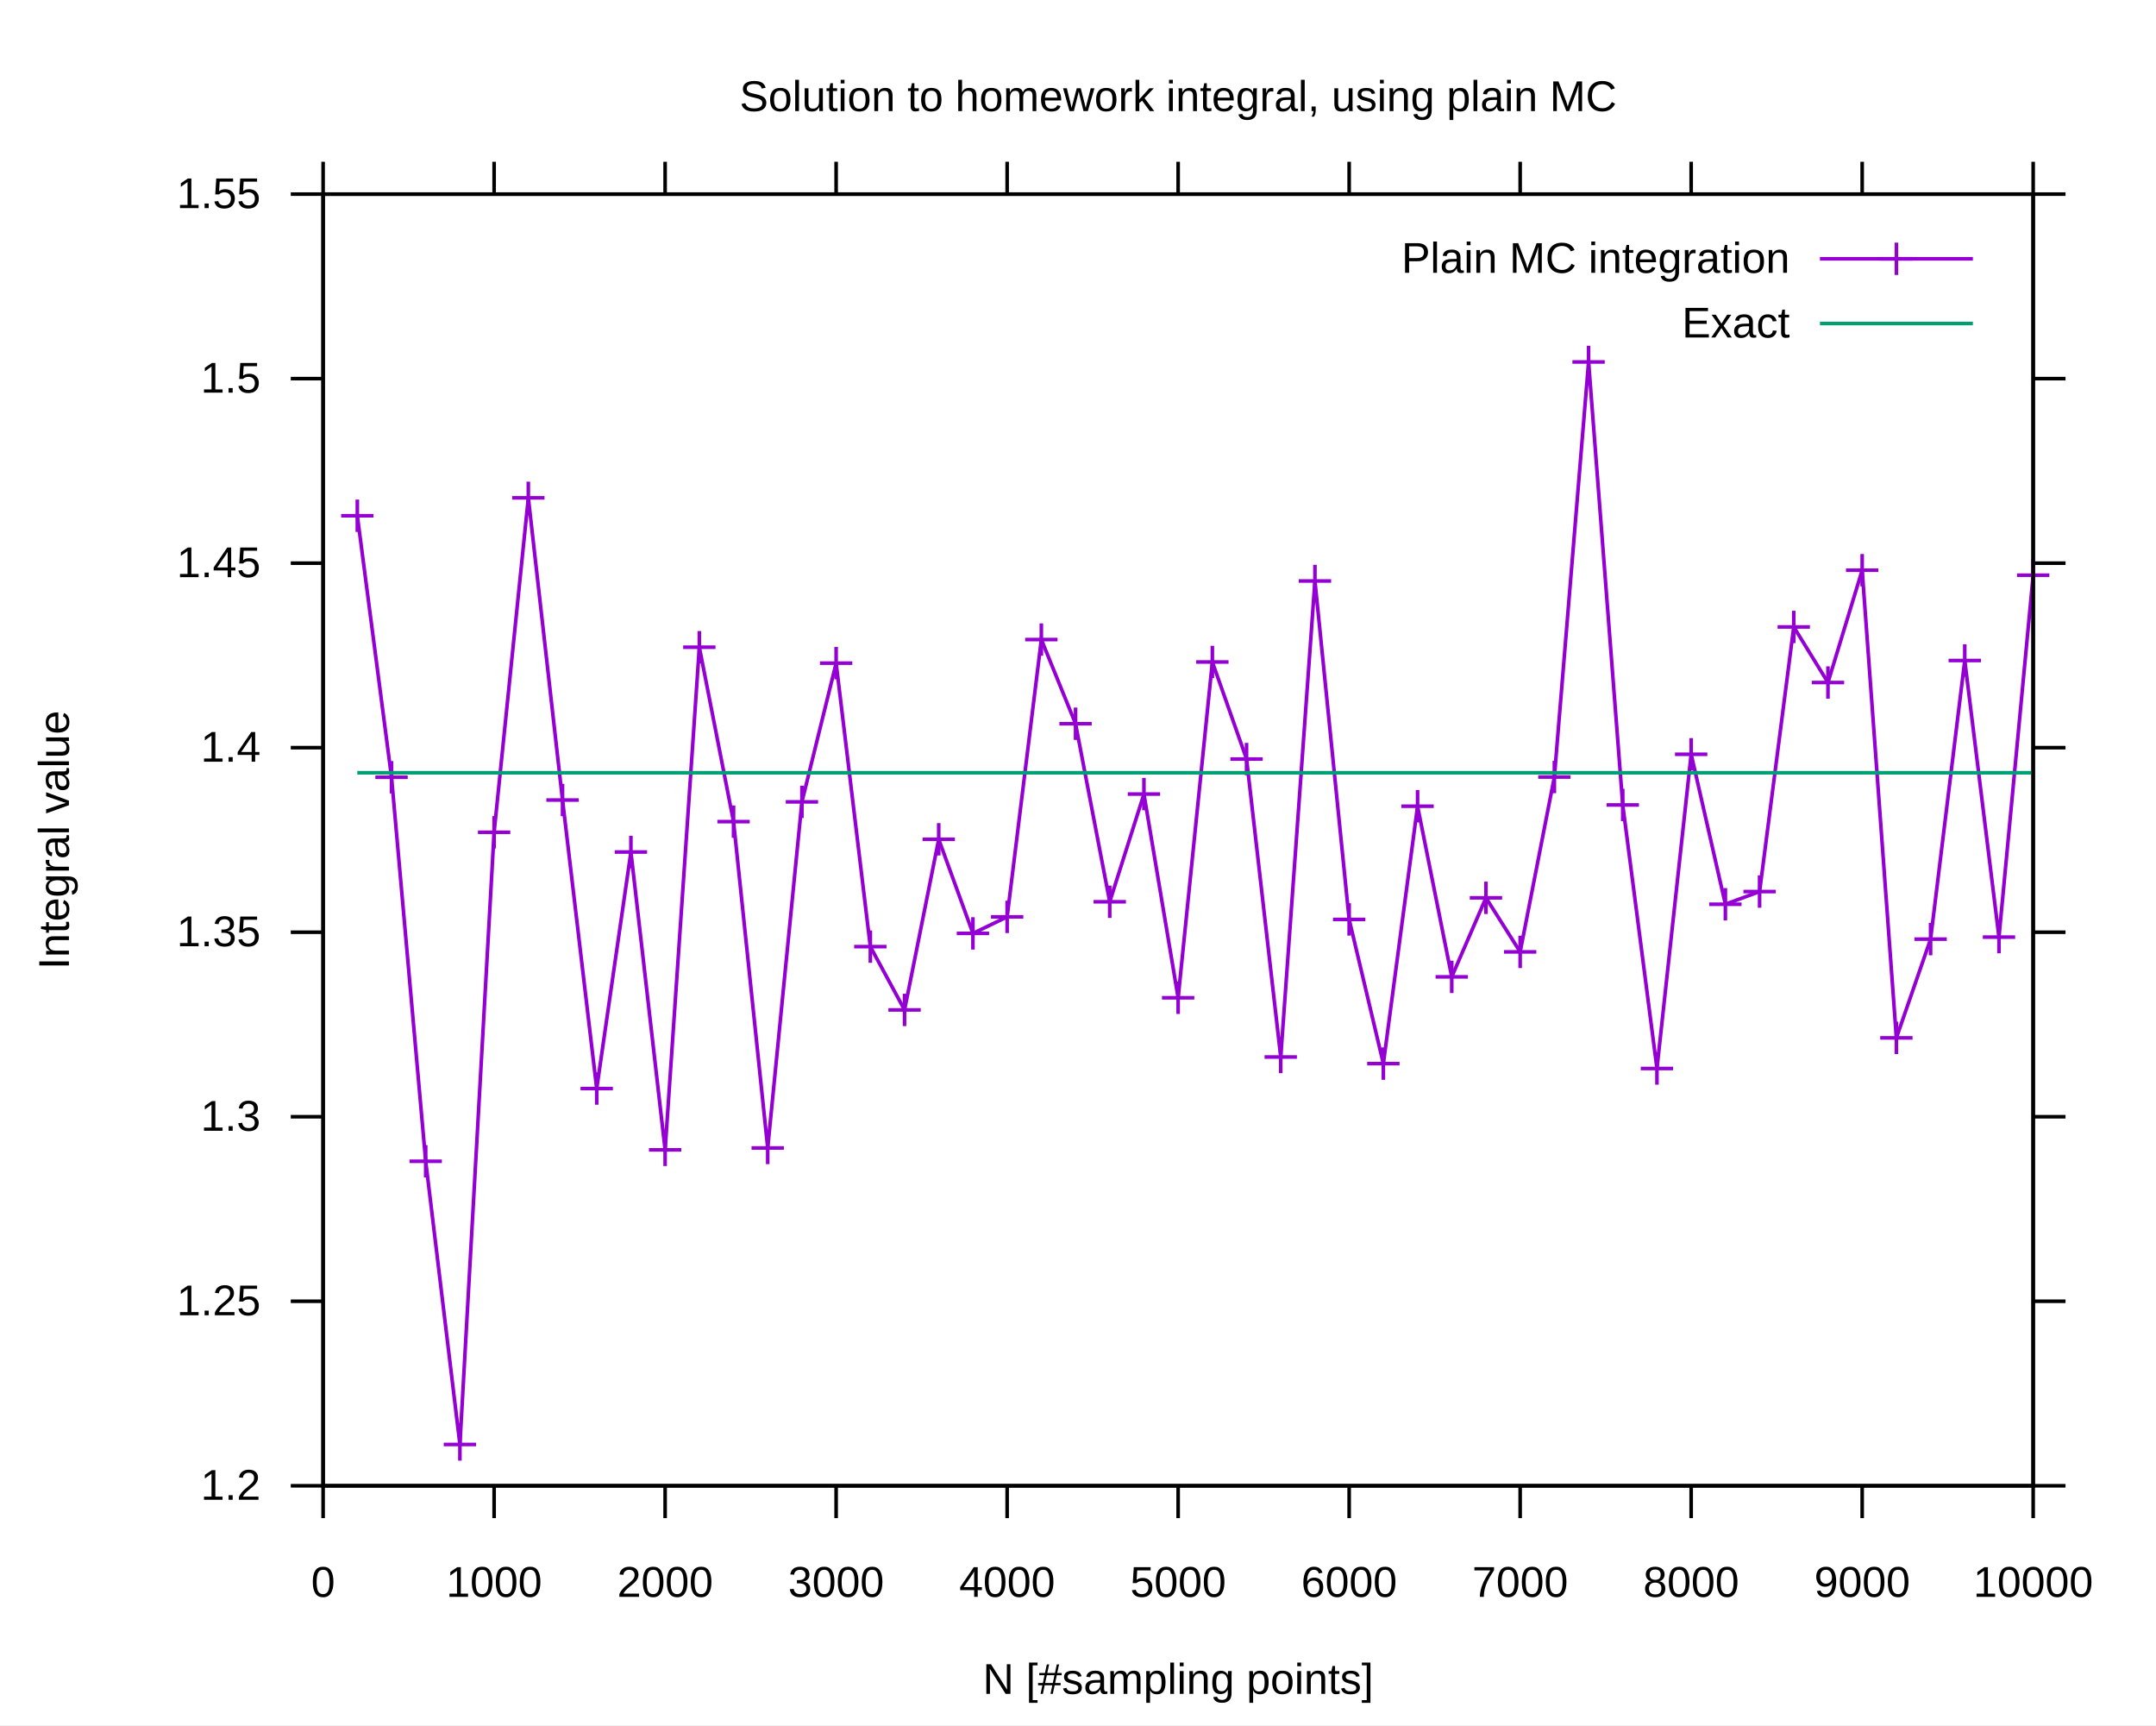
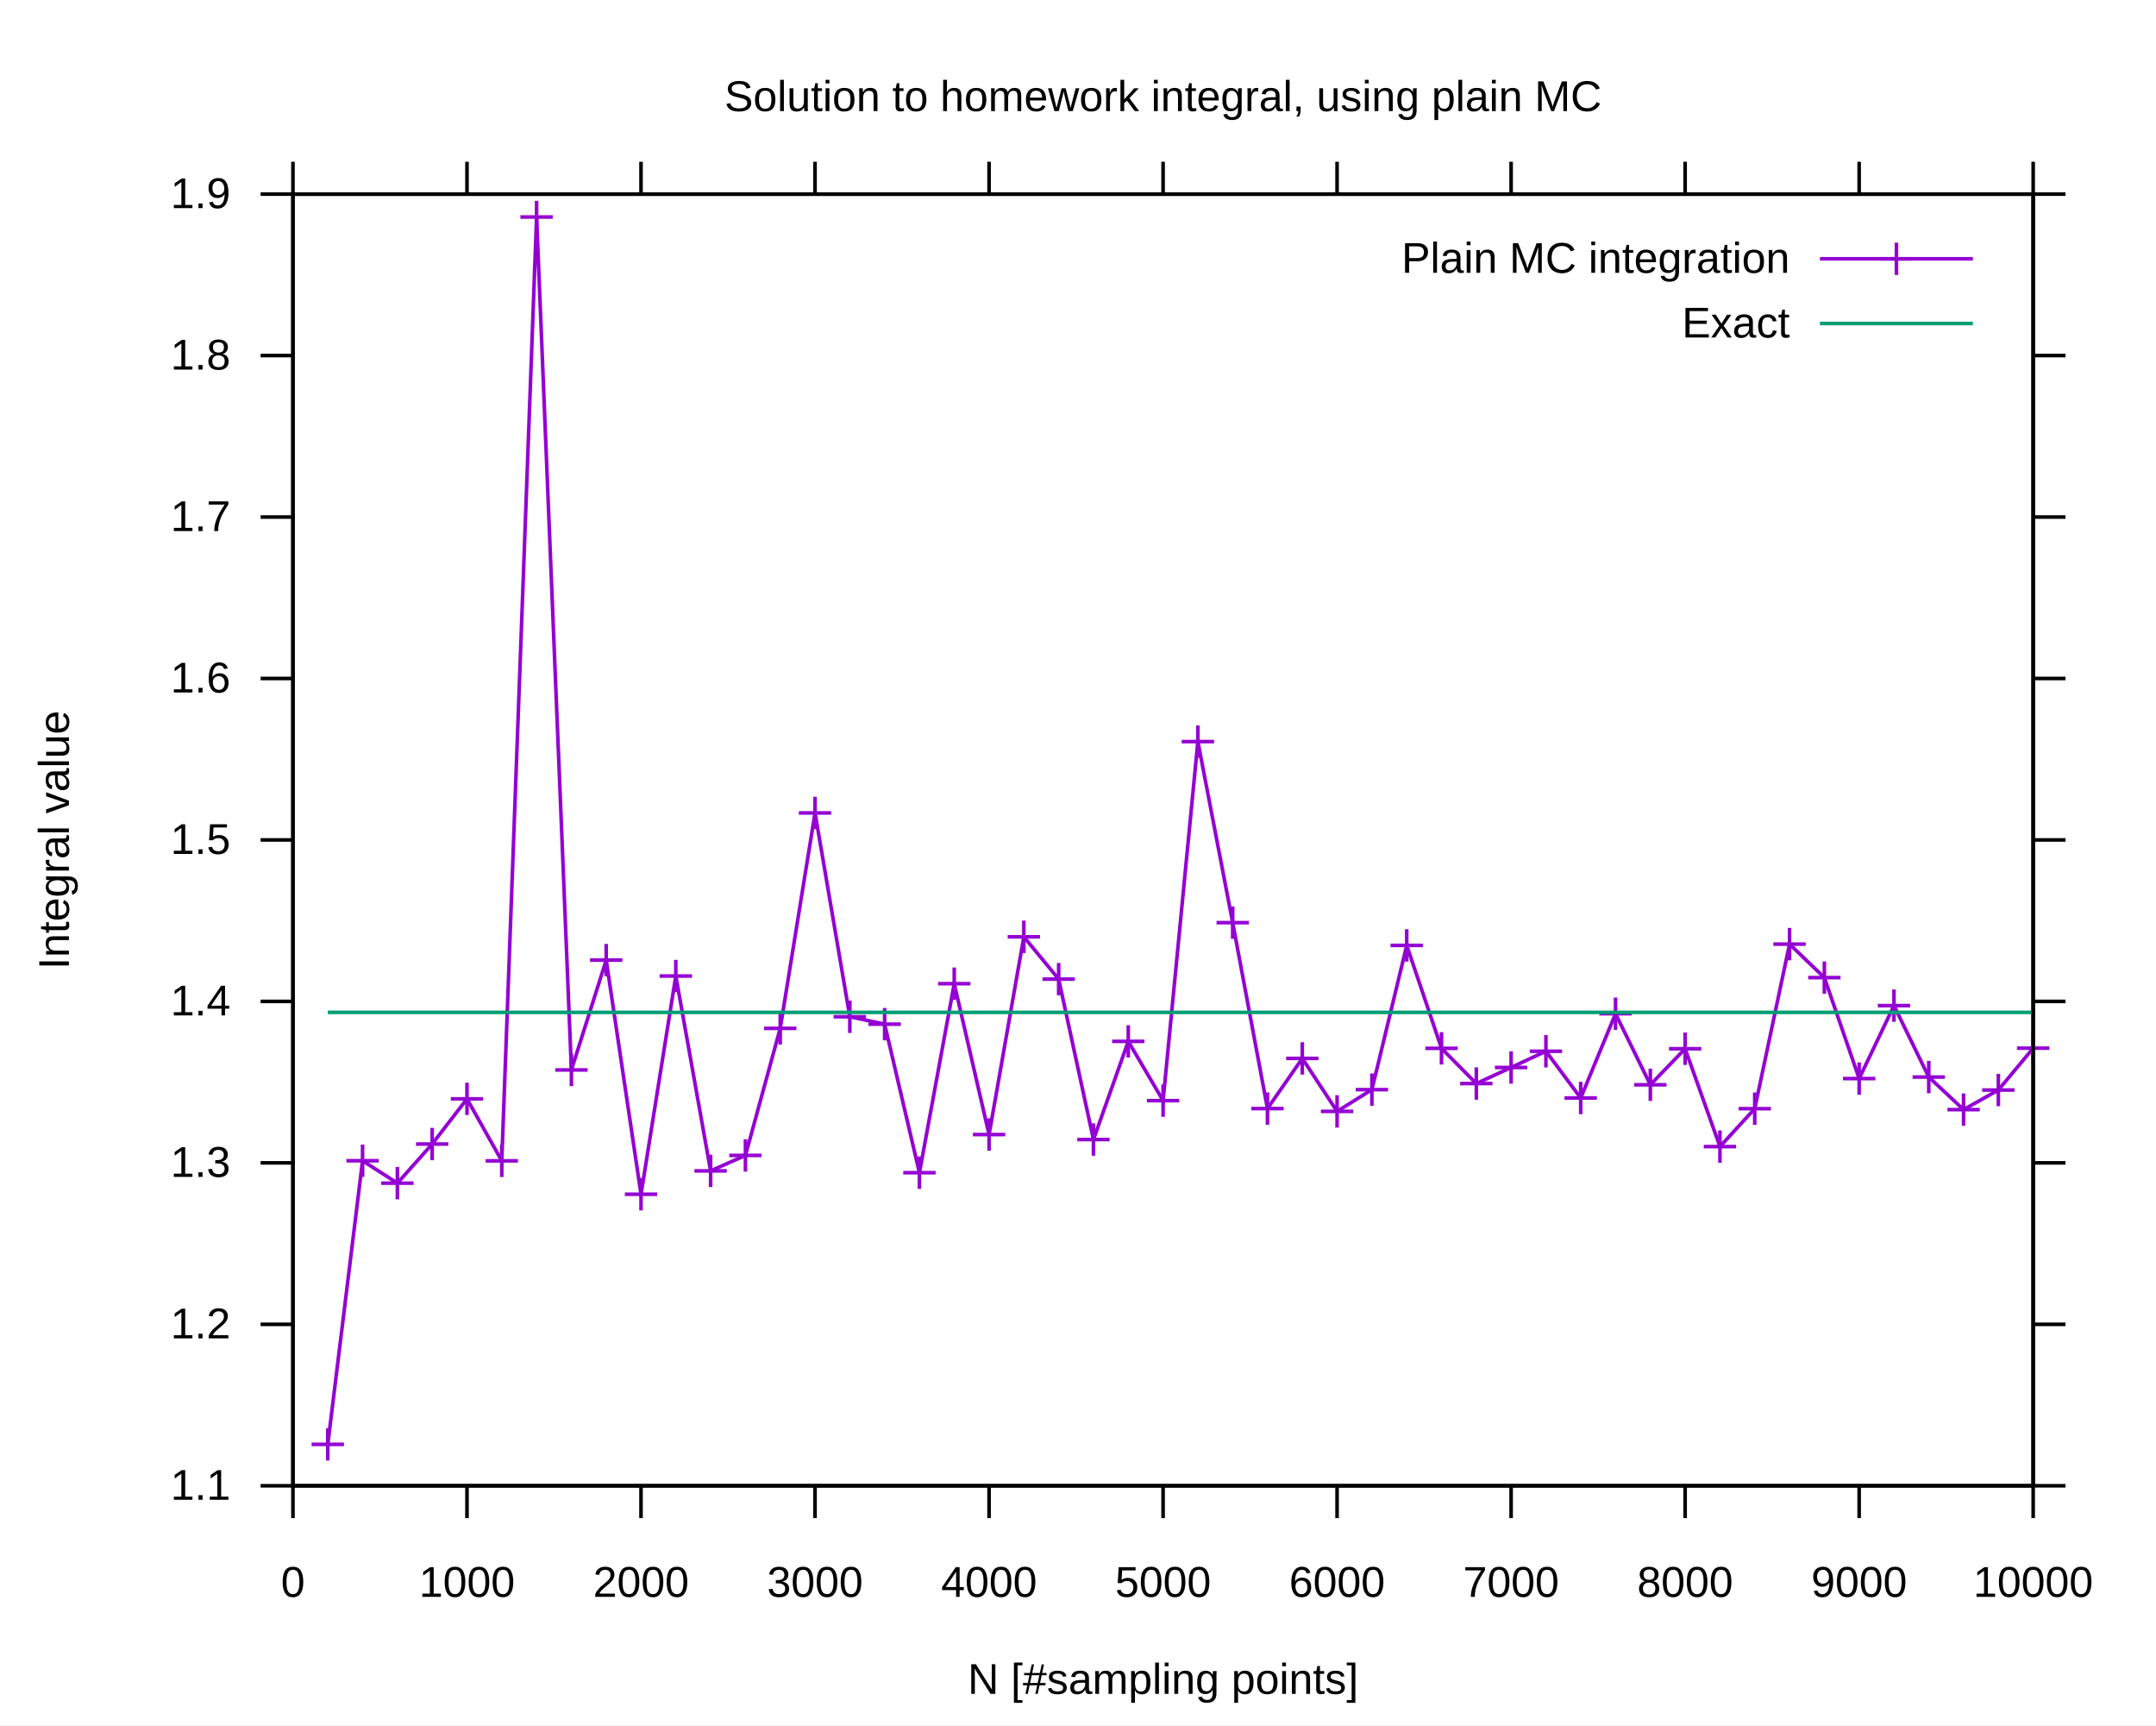
<svg xmlns="http://www.w3.org/2000/svg" xmlns:xlink="http://www.w3.org/1999/xlink" width="600" height="480" viewBox="0 0 600 480">
  <g id="gnuplot_canvas">
    <rect x="0" y="0" width="600" height="480" fill="#ffffff" />
    <defs>
      <circle id="gpDot" r="0.5" stroke-width="0.5" stroke="currentColor" />
      <path id="gpPt0" stroke-width="0.222" stroke="currentColor" d="M-1,0 h2 M0,-1 v2" />
      <path id="gpPt1" stroke-width="0.222" stroke="currentColor" d="M-1,-1 L1,1 M1,-1 L-1,1" />
      <path id="gpPt2" stroke-width="0.222" stroke="currentColor" d="M-1,0 L1,0 M0,-1 L0,1 M-1,-1 L1,1 M-1,1 L1,-1" />
      <rect id="gpPt3" stroke-width="0.222" stroke="currentColor" x="-1" y="-1" width="2" height="2" />
      <rect id="gpPt4" stroke-width="0.222" stroke="currentColor" fill="currentColor" x="-1" y="-1" width="2" height="2" />
      <circle id="gpPt5" stroke-width="0.222" stroke="currentColor" cx="0" cy="0" r="1" />
      <use xlink:href="#gpPt5" id="gpPt6" fill="currentColor" stroke="none" />
      <path id="gpPt7" stroke-width="0.222" stroke="currentColor" d="M0,-1.33 L-1.33,0.67 L1.33,0.67 z" />
      <use xlink:href="#gpPt7" id="gpPt8" fill="currentColor" stroke="none" />
      <use xlink:href="#gpPt7" id="gpPt9" stroke="currentColor" transform="rotate(180)" />
      <use xlink:href="#gpPt9" id="gpPt10" fill="currentColor" stroke="none" />
      <use xlink:href="#gpPt3" id="gpPt11" stroke="currentColor" transform="rotate(45)" />
      <use xlink:href="#gpPt11" id="gpPt12" fill="currentColor" stroke="none" />
      <path id="gpPt13" stroke-width="0.222" stroke="currentColor" d="M0,1.330 L1.265,0.411 L0.782,-1.067 L-0.782,-1.076 L-1.265,0.411 z" />
      <use xlink:href="#gpPt13" id="gpPt14" fill="currentColor" stroke="none" />
      <filter id="textbox" filterUnits="objectBoundingBox" x="0" y="0" height="1" width="1">
        <feFlood flood-color="#FFFFFF" flood-opacity="1" result="bgnd" />
        <feComposite in="SourceGraphic" in2="bgnd" operator="atop" />
      </filter>
      <filter id="greybox" filterUnits="objectBoundingBox" x="0" y="0" height="1" width="1">
        <feFlood flood-color="lightgrey" flood-opacity="1" result="grey" />
        <feComposite in="SourceGraphic" in2="grey" operator="atop" />
      </filter>
    </defs>
    <g fill="none" color="#FFFFFF" stroke="currentColor" stroke-width="1.00" stroke-linecap="butt" stroke-linejoin="miter">
</g>
    <g fill="none" color="black" stroke="currentColor" stroke-width="1.00" stroke-linecap="butt" stroke-linejoin="miter">
-       <path stroke="black" d="M89.92,413.40 L80.92,413.40 M565.82,413.40 L574.82,413.40  " />
-       <g transform="translate(72.53,417.30)" stroke="none" fill="black" font-family="Arial" font-size="12.00" text-anchor="end">
+       <path stroke="black" d="M81.53,413.40 L72.53,413.40 M565.82,413.40 L574.82,413.40  " />
+       <g transform="translate(64.14,417.30)" stroke="none" fill="black" font-family="Arial" font-size="12.00" text-anchor="end">
+         <text>
+           <tspan font-family="Arial"> 1.1</tspan>
+         </text>
+       </g>
+     </g>
+     <g fill="none" color="black" stroke="currentColor" stroke-width="1.00" stroke-linecap="butt" stroke-linejoin="miter">
+       <path stroke="black" d="M81.53,368.48 L72.53,368.48 M565.82,368.48 L574.82,368.48  " />
+       <g transform="translate(64.14,372.38)" stroke="none" fill="black" font-family="Arial" font-size="12.00" text-anchor="end">
        <text>
          <tspan font-family="Arial"> 1.2</tspan>
        </text>
      </g>
    </g>
    <g fill="none" color="black" stroke="currentColor" stroke-width="1.00" stroke-linecap="butt" stroke-linejoin="miter">
-       <path stroke="black" d="M89.92,362.06 L80.92,362.06 M565.82,362.06 L574.82,362.06  " />
-       <g transform="translate(72.53,365.96)" stroke="none" fill="black" font-family="Arial" font-size="12.00" text-anchor="end">
-         <text>
-           <tspan font-family="Arial"> 1.25</tspan>
-         </text>
-       </g>
-     </g>
-     <g fill="none" color="black" stroke="currentColor" stroke-width="1.00" stroke-linecap="butt" stroke-linejoin="miter">
-       <path stroke="black" d="M89.92,310.72 L80.92,310.72 M565.82,310.72 L574.82,310.72  " />
-       <g transform="translate(72.53,314.62)" stroke="none" fill="black" font-family="Arial" font-size="12.00" text-anchor="end">
+       <path stroke="black" d="M81.53,323.55 L72.53,323.55 M565.82,323.55 L574.82,323.55  " />
+       <g transform="translate(64.14,327.45)" stroke="none" fill="black" font-family="Arial" font-size="12.00" text-anchor="end">
        <text>
          <tspan font-family="Arial"> 1.3</tspan>
        </text>
      </g>
    </g>
    <g fill="none" color="black" stroke="currentColor" stroke-width="1.00" stroke-linecap="butt" stroke-linejoin="miter">
-       <path stroke="black" d="M89.92,259.38 L80.92,259.38 M565.82,259.38 L574.82,259.38  " />
-       <g transform="translate(72.53,263.28)" stroke="none" fill="black" font-family="Arial" font-size="12.00" text-anchor="end">
-         <text>
-           <tspan font-family="Arial"> 1.35</tspan>
-         </text>
-       </g>
-     </g>
-     <g fill="none" color="black" stroke="currentColor" stroke-width="1.00" stroke-linecap="butt" stroke-linejoin="miter">
-       <path stroke="black" d="M89.92,208.03 L80.92,208.03 M565.82,208.03 L574.82,208.03  " />
-       <g transform="translate(72.53,211.93)" stroke="none" fill="black" font-family="Arial" font-size="12.00" text-anchor="end">
+       <path stroke="black" d="M81.53,278.63 L72.53,278.63 M565.82,278.63 L574.82,278.63  " />
+       <g transform="translate(64.14,282.53)" stroke="none" fill="black" font-family="Arial" font-size="12.00" text-anchor="end">
        <text>
          <tspan font-family="Arial"> 1.4</tspan>
        </text>
      </g>
    </g>
    <g fill="none" color="black" stroke="currentColor" stroke-width="1.00" stroke-linecap="butt" stroke-linejoin="miter">
-       <path stroke="black" d="M89.92,156.69 L80.92,156.69 M565.82,156.69 L574.82,156.69  " />
-       <g transform="translate(72.53,160.59)" stroke="none" fill="black" font-family="Arial" font-size="12.00" text-anchor="end">
-         <text>
-           <tspan font-family="Arial"> 1.45</tspan>
-         </text>
-       </g>
-     </g>
-     <g fill="none" color="black" stroke="currentColor" stroke-width="1.00" stroke-linecap="butt" stroke-linejoin="miter">
-       <path stroke="black" d="M89.92,105.35 L80.92,105.35 M565.82,105.35 L574.82,105.35  " />
-       <g transform="translate(72.53,109.25)" stroke="none" fill="black" font-family="Arial" font-size="12.00" text-anchor="end">
+       <path stroke="black" d="M81.53,233.70 L72.53,233.70 M565.82,233.70 L574.82,233.70  " />
+       <g transform="translate(64.14,237.60)" stroke="none" fill="black" font-family="Arial" font-size="12.00" text-anchor="end">
        <text>
          <tspan font-family="Arial"> 1.5</tspan>
        </text>
      </g>
    </g>
    <g fill="none" color="black" stroke="currentColor" stroke-width="1.00" stroke-linecap="butt" stroke-linejoin="miter">
-       <path stroke="black" d="M89.92,54.01 L80.92,54.01 M565.82,54.01 L574.82,54.01  " />
-       <g transform="translate(72.53,57.91)" stroke="none" fill="black" font-family="Arial" font-size="12.00" text-anchor="end">
-         <text>
-           <tspan font-family="Arial"> 1.55</tspan>
-         </text>
-       </g>
-     </g>
-     <g fill="none" color="black" stroke="currentColor" stroke-width="1.00" stroke-linecap="butt" stroke-linejoin="miter">
-       <path stroke="black" d="M89.92,413.40 L89.92,422.40 M89.92,54.01 L89.92,45.01  " />
-       <g transform="translate(89.92,444.30)" stroke="none" fill="black" font-family="Arial" font-size="12.00" text-anchor="middle">
+       <path stroke="black" d="M81.53,188.78 L72.53,188.78 M565.82,188.78 L574.82,188.78  " />
+       <g transform="translate(64.14,192.68)" stroke="none" fill="black" font-family="Arial" font-size="12.00" text-anchor="end">
+         <text>
+           <tspan font-family="Arial"> 1.6</tspan>
+         </text>
+       </g>
+     </g>
+     <g fill="none" color="black" stroke="currentColor" stroke-width="1.00" stroke-linecap="butt" stroke-linejoin="miter">
+       <path stroke="black" d="M81.53,143.86 L72.53,143.86 M565.82,143.86 L574.82,143.86  " />
+       <g transform="translate(64.14,147.76)" stroke="none" fill="black" font-family="Arial" font-size="12.00" text-anchor="end">
+         <text>
+           <tspan font-family="Arial"> 1.7</tspan>
+         </text>
+       </g>
+     </g>
+     <g fill="none" color="black" stroke="currentColor" stroke-width="1.00" stroke-linecap="butt" stroke-linejoin="miter">
+       <path stroke="black" d="M81.53,98.93 L72.53,98.93 M565.82,98.93 L574.82,98.93  " />
+       <g transform="translate(64.14,102.83)" stroke="none" fill="black" font-family="Arial" font-size="12.00" text-anchor="end">
+         <text>
+           <tspan font-family="Arial"> 1.8</tspan>
+         </text>
+       </g>
+     </g>
+     <g fill="none" color="black" stroke="currentColor" stroke-width="1.00" stroke-linecap="butt" stroke-linejoin="miter">
+       <path stroke="black" d="M81.53,54.01 L72.53,54.01 M565.82,54.01 L574.82,54.01  " />
+       <g transform="translate(64.14,57.91)" stroke="none" fill="black" font-family="Arial" font-size="12.00" text-anchor="end">
+         <text>
+           <tspan font-family="Arial"> 1.9</tspan>
+         </text>
+       </g>
+     </g>
+     <g fill="none" color="black" stroke="currentColor" stroke-width="1.00" stroke-linecap="butt" stroke-linejoin="miter">
+       <path stroke="black" d="M81.53,413.40 L81.53,422.40 M81.53,54.01 L81.53,45.01  " />
+       <g transform="translate(81.53,444.30)" stroke="none" fill="black" font-family="Arial" font-size="12.00" text-anchor="middle">
        <text>
          <tspan font-family="Arial"> 0</tspan>
        </text>
      </g>
    </g>
    <g fill="none" color="black" stroke="currentColor" stroke-width="1.00" stroke-linecap="butt" stroke-linejoin="miter">
-       <path stroke="black" d="M137.51,413.40 L137.51,422.40 M137.51,54.01 L137.51,45.01  " />
-       <g transform="translate(137.51,444.30)" stroke="none" fill="black" font-family="Arial" font-size="12.00" text-anchor="middle">
+       <path stroke="black" d="M129.96,413.40 L129.96,422.40 M129.96,54.01 L129.96,45.01  " />
+       <g transform="translate(129.96,444.30)" stroke="none" fill="black" font-family="Arial" font-size="12.00" text-anchor="middle">
        <text>
          <tspan font-family="Arial"> 1000</tspan>
        </text>
      </g>
    </g>
    <g fill="none" color="black" stroke="currentColor" stroke-width="1.00" stroke-linecap="butt" stroke-linejoin="miter">
-       <path stroke="black" d="M185.10,413.40 L185.10,422.40 M185.10,54.01 L185.10,45.01  " />
-       <g transform="translate(185.10,444.30)" stroke="none" fill="black" font-family="Arial" font-size="12.00" text-anchor="middle">
+       <path stroke="black" d="M178.39,413.40 L178.39,422.40 M178.39,54.01 L178.39,45.01  " />
+       <g transform="translate(178.39,444.30)" stroke="none" fill="black" font-family="Arial" font-size="12.00" text-anchor="middle">
        <text>
          <tspan font-family="Arial"> 2000</tspan>
        </text>
      </g>
    </g>
    <g fill="none" color="black" stroke="currentColor" stroke-width="1.00" stroke-linecap="butt" stroke-linejoin="miter">
-       <path stroke="black" d="M232.69,413.40 L232.69,422.40 M232.69,54.01 L232.69,45.01  " />
-       <g transform="translate(232.69,444.30)" stroke="none" fill="black" font-family="Arial" font-size="12.00" text-anchor="middle">
+       <path stroke="black" d="M226.82,413.40 L226.82,422.40 M226.82,54.01 L226.82,45.01  " />
+       <g transform="translate(226.82,444.30)" stroke="none" fill="black" font-family="Arial" font-size="12.00" text-anchor="middle">
        <text>
          <tspan font-family="Arial"> 3000</tspan>
        </text>
      </g>
    </g>
    <g fill="none" color="black" stroke="currentColor" stroke-width="1.00" stroke-linecap="butt" stroke-linejoin="miter">
-       <path stroke="black" d="M280.28,413.40 L280.28,422.40 M280.28,54.01 L280.28,45.01  " />
-       <g transform="translate(280.28,444.30)" stroke="none" fill="black" font-family="Arial" font-size="12.00" text-anchor="middle">
+       <path stroke="black" d="M275.25,413.40 L275.25,422.40 M275.25,54.01 L275.25,45.01  " />
+       <g transform="translate(275.25,444.30)" stroke="none" fill="black" font-family="Arial" font-size="12.00" text-anchor="middle">
        <text>
          <tspan font-family="Arial"> 4000</tspan>
        </text>
      </g>
    </g>
    <g fill="none" color="black" stroke="currentColor" stroke-width="1.00" stroke-linecap="butt" stroke-linejoin="miter">
-       <path stroke="black" d="M327.87,413.40 L327.87,422.40 M327.87,54.01 L327.87,45.01  " />
-       <g transform="translate(327.87,444.30)" stroke="none" fill="black" font-family="Arial" font-size="12.00" text-anchor="middle">
+       <path stroke="black" d="M323.68,413.40 L323.68,422.40 M323.68,54.01 L323.68,45.01  " />
+       <g transform="translate(323.68,444.30)" stroke="none" fill="black" font-family="Arial" font-size="12.00" text-anchor="middle">
        <text>
          <tspan font-family="Arial"> 5000</tspan>
        </text>
      </g>
    </g>
    <g fill="none" color="black" stroke="currentColor" stroke-width="1.00" stroke-linecap="butt" stroke-linejoin="miter">
-       <path stroke="black" d="M375.46,413.40 L375.46,422.40 M375.46,54.01 L375.46,45.01  " />
-       <g transform="translate(375.46,444.30)" stroke="none" fill="black" font-family="Arial" font-size="12.00" text-anchor="middle">
+       <path stroke="black" d="M372.10,413.40 L372.10,422.40 M372.10,54.01 L372.10,45.01  " />
+       <g transform="translate(372.10,444.30)" stroke="none" fill="black" font-family="Arial" font-size="12.00" text-anchor="middle">
        <text>
          <tspan font-family="Arial"> 6000</tspan>
        </text>
      </g>
    </g>
    <g fill="none" color="black" stroke="currentColor" stroke-width="1.00" stroke-linecap="butt" stroke-linejoin="miter">
-       <path stroke="black" d="M423.05,413.40 L423.05,422.40 M423.05,54.01 L423.05,45.01  " />
-       <g transform="translate(423.05,444.30)" stroke="none" fill="black" font-family="Arial" font-size="12.00" text-anchor="middle">
+       <path stroke="black" d="M420.53,413.40 L420.53,422.40 M420.53,54.01 L420.53,45.01  " />
+       <g transform="translate(420.53,444.30)" stroke="none" fill="black" font-family="Arial" font-size="12.00" text-anchor="middle">
        <text>
          <tspan font-family="Arial"> 7000</tspan>
        </text>
      </g>
    </g>
    <g fill="none" color="black" stroke="currentColor" stroke-width="1.00" stroke-linecap="butt" stroke-linejoin="miter">
-       <path stroke="black" d="M470.64,413.40 L470.64,422.40 M470.64,54.01 L470.64,45.01  " />
-       <g transform="translate(470.64,444.30)" stroke="none" fill="black" font-family="Arial" font-size="12.00" text-anchor="middle">
+       <path stroke="black" d="M468.96,413.40 L468.96,422.40 M468.96,54.01 L468.96,45.01  " />
+       <g transform="translate(468.96,444.30)" stroke="none" fill="black" font-family="Arial" font-size="12.00" text-anchor="middle">
        <text>
          <tspan font-family="Arial"> 8000</tspan>
        </text>
      </g>
    </g>
    <g fill="none" color="black" stroke="currentColor" stroke-width="1.00" stroke-linecap="butt" stroke-linejoin="miter">
-       <path stroke="black" d="M518.23,413.40 L518.23,422.40 M518.23,54.01 L518.23,45.01  " />
-       <g transform="translate(518.23,444.30)" stroke="none" fill="black" font-family="Arial" font-size="12.00" text-anchor="middle">
+       <path stroke="black" d="M517.39,413.40 L517.39,422.40 M517.39,54.01 L517.39,45.01  " />
+       <g transform="translate(517.39,444.30)" stroke="none" fill="black" font-family="Arial" font-size="12.00" text-anchor="middle">
        <text>
          <tspan font-family="Arial"> 9000</tspan>
        </text>
      </g>
    </g>
    <g fill="none" color="black" stroke="currentColor" stroke-width="1.00" stroke-linecap="butt" stroke-linejoin="miter">
      <path stroke="black" d="M565.82,413.40 L565.82,422.40 M565.82,54.01 L565.82,45.01  " />
      <g transform="translate(565.82,444.30)" stroke="none" fill="black" font-family="Arial" font-size="12.00" text-anchor="middle">
        <text>
          <tspan font-family="Arial"> 10000</tspan>
        </text>
      </g>
    </g>
    <g fill="none" color="black" stroke="currentColor" stroke-width="1.00" stroke-linecap="butt" stroke-linejoin="miter">
</g>
    <g fill="none" color="black" stroke="currentColor" stroke-width="1.00" stroke-linecap="butt" stroke-linejoin="miter">
-       <path stroke="black" d="M89.92,54.01 L89.92,413.40 L565.82,413.40 L565.82,54.01 L89.92,54.01 Z  " />
+       <path stroke="black" d="M81.53,54.01 L81.53,413.40 L565.82,413.40 L565.82,54.01 L81.53,54.01 Z  " />
    </g>
    <g fill="none" color="black" stroke="currentColor" stroke-width="1.00" stroke-linecap="butt" stroke-linejoin="miter">
      <g transform="translate(19.18,233.71) rotate(270)" stroke="none" fill="black" font-family="Arial" font-size="12.00" text-anchor="middle">
        <text>
          <tspan font-family="Arial">Integral value</tspan>
        </text>
      </g>
    </g>
    <g fill="none" color="black" stroke="currentColor" stroke-width="1.00" stroke-linecap="butt" stroke-linejoin="miter">
-       <g transform="translate(327.87,471.30)" stroke="none" fill="black" font-family="Arial" font-size="12.00" text-anchor="middle">
+       <g transform="translate(323.67,471.30)" stroke="none" fill="black" font-family="Arial" font-size="12.00" text-anchor="middle">
        <text>
          <tspan font-family="Arial">N [#sampling points]</tspan>
        </text>
      </g>
    </g>
    <g fill="none" color="black" stroke="currentColor" stroke-width="1.00" stroke-linecap="butt" stroke-linejoin="miter">
</g>
    <g id="gnuplot_plot_1">
      <g fill="none" color="black" stroke="currentColor" stroke-width="1.00" stroke-linecap="butt" stroke-linejoin="miter">
        <g transform="translate(498.09,75.91)" stroke="none" fill="black" font-family="Arial" font-size="12.00" text-anchor="end">
          <text>
            <tspan font-family="Arial">Plain MC integration</tspan>
          </text>
        </g>
      </g>
      <g fill="none" color="black" stroke="currentColor" stroke-width="1.00" stroke-linecap="butt" stroke-linejoin="miter">
-         <path stroke="rgb(148,   0, 211)" d="M506.48,72.01 L549.04,72.01 M99.44,143.50 L108.96,216.26 L118.47,323.11 L127.99,401.91 L137.51,231.57 L147.03,138.52   L156.55,222.60 L166.06,302.88 L175.58,237.06 L185.10,319.94 L194.62,180.08 L204.14,228.61 L213.65,319.41 L223.17,223.11   L232.69,184.51 L242.21,263.39 L251.73,281.00 L261.24,233.52 L270.76,259.70 L280.28,255.11 L289.80,177.95 L299.32,201.37   L308.83,250.91 L318.35,220.94 L327.87,277.62 L337.39,184.19 L346.91,211.20 L356.42,294.10 L365.94,161.65 L375.46,255.82   L384.98,295.94 L394.50,224.32 L404.01,271.80 L413.53,249.81 L423.05,264.85 L432.57,216.20 L442.09,100.71 L451.60,223.97   L461.12,297.30 L470.64,209.87 L480.16,251.60 L489.68,248.07 L499.19,174.44 L508.71,189.90 L518.23,158.65 L527.75,288.78   L537.27,261.30 L546.78,183.78 L556.30,260.74 L565.82,160.04  " />
-         <use xlink:href="#gpPt0" transform="translate(99.44,143.50) scale(4.50)" color="rgb(148,   0, 211)" />
-         <use xlink:href="#gpPt0" transform="translate(108.96,216.26) scale(4.50)" color="rgb(148,   0, 211)" />
-         <use xlink:href="#gpPt0" transform="translate(118.47,323.11) scale(4.50)" color="rgb(148,   0, 211)" />
-         <use xlink:href="#gpPt0" transform="translate(127.99,401.91) scale(4.50)" color="rgb(148,   0, 211)" />
-         <use xlink:href="#gpPt0" transform="translate(137.51,231.57) scale(4.50)" color="rgb(148,   0, 211)" />
-         <use xlink:href="#gpPt0" transform="translate(147.03,138.52) scale(4.50)" color="rgb(148,   0, 211)" />
-         <use xlink:href="#gpPt0" transform="translate(156.55,222.60) scale(4.50)" color="rgb(148,   0, 211)" />
-         <use xlink:href="#gpPt0" transform="translate(166.06,302.88) scale(4.50)" color="rgb(148,   0, 211)" />
-         <use xlink:href="#gpPt0" transform="translate(175.58,237.06) scale(4.50)" color="rgb(148,   0, 211)" />
-         <use xlink:href="#gpPt0" transform="translate(185.10,319.94) scale(4.50)" color="rgb(148,   0, 211)" />
-         <use xlink:href="#gpPt0" transform="translate(194.62,180.08) scale(4.50)" color="rgb(148,   0, 211)" />
-         <use xlink:href="#gpPt0" transform="translate(204.14,228.61) scale(4.50)" color="rgb(148,   0, 211)" />
-         <use xlink:href="#gpPt0" transform="translate(213.65,319.41) scale(4.50)" color="rgb(148,   0, 211)" />
-         <use xlink:href="#gpPt0" transform="translate(223.17,223.11) scale(4.50)" color="rgb(148,   0, 211)" />
-         <use xlink:href="#gpPt0" transform="translate(232.69,184.51) scale(4.50)" color="rgb(148,   0, 211)" />
-         <use xlink:href="#gpPt0" transform="translate(242.21,263.39) scale(4.50)" color="rgb(148,   0, 211)" />
-         <use xlink:href="#gpPt0" transform="translate(251.73,281.00) scale(4.50)" color="rgb(148,   0, 211)" />
-         <use xlink:href="#gpPt0" transform="translate(261.24,233.52) scale(4.50)" color="rgb(148,   0, 211)" />
-         <use xlink:href="#gpPt0" transform="translate(270.76,259.70) scale(4.50)" color="rgb(148,   0, 211)" />
-         <use xlink:href="#gpPt0" transform="translate(280.28,255.11) scale(4.50)" color="rgb(148,   0, 211)" />
-         <use xlink:href="#gpPt0" transform="translate(289.80,177.95) scale(4.50)" color="rgb(148,   0, 211)" />
-         <use xlink:href="#gpPt0" transform="translate(299.32,201.37) scale(4.50)" color="rgb(148,   0, 211)" />
-         <use xlink:href="#gpPt0" transform="translate(308.83,250.91) scale(4.50)" color="rgb(148,   0, 211)" />
-         <use xlink:href="#gpPt0" transform="translate(318.35,220.94) scale(4.50)" color="rgb(148,   0, 211)" />
-         <use xlink:href="#gpPt0" transform="translate(327.87,277.62) scale(4.50)" color="rgb(148,   0, 211)" />
-         <use xlink:href="#gpPt0" transform="translate(337.39,184.19) scale(4.50)" color="rgb(148,   0, 211)" />
-         <use xlink:href="#gpPt0" transform="translate(346.91,211.20) scale(4.50)" color="rgb(148,   0, 211)" />
-         <use xlink:href="#gpPt0" transform="translate(356.42,294.10) scale(4.50)" color="rgb(148,   0, 211)" />
-         <use xlink:href="#gpPt0" transform="translate(365.94,161.65) scale(4.50)" color="rgb(148,   0, 211)" />
-         <use xlink:href="#gpPt0" transform="translate(375.46,255.82) scale(4.50)" color="rgb(148,   0, 211)" />
-         <use xlink:href="#gpPt0" transform="translate(384.98,295.94) scale(4.50)" color="rgb(148,   0, 211)" />
-         <use xlink:href="#gpPt0" transform="translate(394.50,224.32) scale(4.50)" color="rgb(148,   0, 211)" />
-         <use xlink:href="#gpPt0" transform="translate(404.01,271.80) scale(4.50)" color="rgb(148,   0, 211)" />
-         <use xlink:href="#gpPt0" transform="translate(413.53,249.81) scale(4.50)" color="rgb(148,   0, 211)" />
-         <use xlink:href="#gpPt0" transform="translate(423.05,264.85) scale(4.50)" color="rgb(148,   0, 211)" />
-         <use xlink:href="#gpPt0" transform="translate(432.57,216.20) scale(4.50)" color="rgb(148,   0, 211)" />
-         <use xlink:href="#gpPt0" transform="translate(442.09,100.71) scale(4.50)" color="rgb(148,   0, 211)" />
-         <use xlink:href="#gpPt0" transform="translate(451.60,223.97) scale(4.50)" color="rgb(148,   0, 211)" />
-         <use xlink:href="#gpPt0" transform="translate(461.12,297.30) scale(4.50)" color="rgb(148,   0, 211)" />
-         <use xlink:href="#gpPt0" transform="translate(470.64,209.87) scale(4.50)" color="rgb(148,   0, 211)" />
-         <use xlink:href="#gpPt0" transform="translate(480.16,251.60) scale(4.50)" color="rgb(148,   0, 211)" />
-         <use xlink:href="#gpPt0" transform="translate(489.68,248.07) scale(4.50)" color="rgb(148,   0, 211)" />
-         <use xlink:href="#gpPt0" transform="translate(499.19,174.44) scale(4.50)" color="rgb(148,   0, 211)" />
-         <use xlink:href="#gpPt0" transform="translate(508.71,189.90) scale(4.50)" color="rgb(148,   0, 211)" />
-         <use xlink:href="#gpPt0" transform="translate(518.23,158.65) scale(4.50)" color="rgb(148,   0, 211)" />
-         <use xlink:href="#gpPt0" transform="translate(527.75,288.78) scale(4.50)" color="rgb(148,   0, 211)" />
-         <use xlink:href="#gpPt0" transform="translate(537.27,261.30) scale(4.50)" color="rgb(148,   0, 211)" />
-         <use xlink:href="#gpPt0" transform="translate(546.78,183.78) scale(4.50)" color="rgb(148,   0, 211)" />
-         <use xlink:href="#gpPt0" transform="translate(556.30,260.74) scale(4.50)" color="rgb(148,   0, 211)" />
-         <use xlink:href="#gpPt0" transform="translate(565.82,160.04) scale(4.50)" color="rgb(148,   0, 211)" />
+         <path stroke="rgb(148,   0, 211)" d="M506.48,72.01 L549.04,72.01 M91.22,401.88 L100.90,322.96 L110.59,329.20 L120.27,318.32 L129.96,305.75 L139.64,322.99   L149.33,60.38 L159.02,297.70 L168.70,267.14 L178.39,332.29 L188.07,271.57 L197.76,325.79 L207.45,321.48 L217.13,286.13   L226.82,226.19 L236.50,282.90 L246.19,284.96 L255.87,326.29 L265.56,273.70 L275.25,315.68 L284.93,260.66 L294.62,272.43   L304.30,317.07 L313.99,289.75 L323.68,306.24 L333.36,206.34 L343.05,256.72 L352.73,308.45 L362.42,294.49 L372.10,309.23   L381.79,303.18 L391.48,263.05 L401.16,291.69 L410.85,301.49 L420.53,297.02 L430.22,292.50 L439.90,305.50 L449.59,282.05   L459.28,301.83 L468.96,291.80 L478.65,319.03 L488.33,308.48 L498.02,262.69 L507.71,272.01 L517.39,300.10 L527.08,279.80   L536.76,299.68 L546.45,308.74 L556.13,303.29 L565.82,291.64  " />
+         <use xlink:href="#gpPt0" transform="translate(91.22,401.88) scale(4.50)" color="rgb(148,   0, 211)" />
+         <use xlink:href="#gpPt0" transform="translate(100.90,322.96) scale(4.50)" color="rgb(148,   0, 211)" />
+         <use xlink:href="#gpPt0" transform="translate(110.59,329.20) scale(4.50)" color="rgb(148,   0, 211)" />
+         <use xlink:href="#gpPt0" transform="translate(120.27,318.32) scale(4.50)" color="rgb(148,   0, 211)" />
+         <use xlink:href="#gpPt0" transform="translate(129.96,305.75) scale(4.50)" color="rgb(148,   0, 211)" />
+         <use xlink:href="#gpPt0" transform="translate(139.64,322.99) scale(4.50)" color="rgb(148,   0, 211)" />
+         <use xlink:href="#gpPt0" transform="translate(149.33,60.38) scale(4.50)" color="rgb(148,   0, 211)" />
+         <use xlink:href="#gpPt0" transform="translate(159.02,297.70) scale(4.50)" color="rgb(148,   0, 211)" />
+         <use xlink:href="#gpPt0" transform="translate(168.70,267.14) scale(4.50)" color="rgb(148,   0, 211)" />
+         <use xlink:href="#gpPt0" transform="translate(178.39,332.29) scale(4.50)" color="rgb(148,   0, 211)" />
+         <use xlink:href="#gpPt0" transform="translate(188.07,271.57) scale(4.50)" color="rgb(148,   0, 211)" />
+         <use xlink:href="#gpPt0" transform="translate(197.76,325.79) scale(4.50)" color="rgb(148,   0, 211)" />
+         <use xlink:href="#gpPt0" transform="translate(207.45,321.48) scale(4.50)" color="rgb(148,   0, 211)" />
+         <use xlink:href="#gpPt0" transform="translate(217.13,286.13) scale(4.50)" color="rgb(148,   0, 211)" />
+         <use xlink:href="#gpPt0" transform="translate(226.82,226.19) scale(4.50)" color="rgb(148,   0, 211)" />
+         <use xlink:href="#gpPt0" transform="translate(236.50,282.90) scale(4.50)" color="rgb(148,   0, 211)" />
+         <use xlink:href="#gpPt0" transform="translate(246.19,284.96) scale(4.50)" color="rgb(148,   0, 211)" />
+         <use xlink:href="#gpPt0" transform="translate(255.87,326.29) scale(4.50)" color="rgb(148,   0, 211)" />
+         <use xlink:href="#gpPt0" transform="translate(265.56,273.70) scale(4.50)" color="rgb(148,   0, 211)" />
+         <use xlink:href="#gpPt0" transform="translate(275.25,315.68) scale(4.50)" color="rgb(148,   0, 211)" />
+         <use xlink:href="#gpPt0" transform="translate(284.93,260.66) scale(4.50)" color="rgb(148,   0, 211)" />
+         <use xlink:href="#gpPt0" transform="translate(294.62,272.43) scale(4.50)" color="rgb(148,   0, 211)" />
+         <use xlink:href="#gpPt0" transform="translate(304.30,317.07) scale(4.50)" color="rgb(148,   0, 211)" />
+         <use xlink:href="#gpPt0" transform="translate(313.99,289.75) scale(4.50)" color="rgb(148,   0, 211)" />
+         <use xlink:href="#gpPt0" transform="translate(323.68,306.24) scale(4.50)" color="rgb(148,   0, 211)" />
+         <use xlink:href="#gpPt0" transform="translate(333.36,206.34) scale(4.50)" color="rgb(148,   0, 211)" />
+         <use xlink:href="#gpPt0" transform="translate(343.05,256.72) scale(4.50)" color="rgb(148,   0, 211)" />
+         <use xlink:href="#gpPt0" transform="translate(352.73,308.45) scale(4.50)" color="rgb(148,   0, 211)" />
+         <use xlink:href="#gpPt0" transform="translate(362.42,294.49) scale(4.50)" color="rgb(148,   0, 211)" />
+         <use xlink:href="#gpPt0" transform="translate(372.10,309.23) scale(4.50)" color="rgb(148,   0, 211)" />
+         <use xlink:href="#gpPt0" transform="translate(381.79,303.18) scale(4.50)" color="rgb(148,   0, 211)" />
+         <use xlink:href="#gpPt0" transform="translate(391.48,263.05) scale(4.50)" color="rgb(148,   0, 211)" />
+         <use xlink:href="#gpPt0" transform="translate(401.16,291.69) scale(4.50)" color="rgb(148,   0, 211)" />
+         <use xlink:href="#gpPt0" transform="translate(410.85,301.49) scale(4.50)" color="rgb(148,   0, 211)" />
+         <use xlink:href="#gpPt0" transform="translate(420.53,297.02) scale(4.50)" color="rgb(148,   0, 211)" />
+         <use xlink:href="#gpPt0" transform="translate(430.22,292.50) scale(4.50)" color="rgb(148,   0, 211)" />
+         <use xlink:href="#gpPt0" transform="translate(439.90,305.50) scale(4.50)" color="rgb(148,   0, 211)" />
+         <use xlink:href="#gpPt0" transform="translate(449.59,282.05) scale(4.50)" color="rgb(148,   0, 211)" />
+         <use xlink:href="#gpPt0" transform="translate(459.28,301.83) scale(4.50)" color="rgb(148,   0, 211)" />
+         <use xlink:href="#gpPt0" transform="translate(468.96,291.80) scale(4.50)" color="rgb(148,   0, 211)" />
+         <use xlink:href="#gpPt0" transform="translate(478.65,319.03) scale(4.50)" color="rgb(148,   0, 211)" />
+         <use xlink:href="#gpPt0" transform="translate(488.33,308.48) scale(4.50)" color="rgb(148,   0, 211)" />
+         <use xlink:href="#gpPt0" transform="translate(498.02,262.69) scale(4.50)" color="rgb(148,   0, 211)" />
+         <use xlink:href="#gpPt0" transform="translate(507.71,272.01) scale(4.50)" color="rgb(148,   0, 211)" />
+         <use xlink:href="#gpPt0" transform="translate(517.39,300.10) scale(4.50)" color="rgb(148,   0, 211)" />
+         <use xlink:href="#gpPt0" transform="translate(527.08,279.80) scale(4.50)" color="rgb(148,   0, 211)" />
+         <use xlink:href="#gpPt0" transform="translate(536.76,299.68) scale(4.50)" color="rgb(148,   0, 211)" />
+         <use xlink:href="#gpPt0" transform="translate(546.45,308.74) scale(4.50)" color="rgb(148,   0, 211)" />
+         <use xlink:href="#gpPt0" transform="translate(556.13,303.29) scale(4.50)" color="rgb(148,   0, 211)" />
+         <use xlink:href="#gpPt0" transform="translate(565.82,291.64) scale(4.50)" color="rgb(148,   0, 211)" />
        <use xlink:href="#gpPt0" transform="translate(527.76,72.01) scale(4.50)" color="rgb(148,   0, 211)" />
      </g>
    </g>
    <g id="gnuplot_plot_2">
      <g fill="none" color="black" stroke="currentColor" stroke-width="1.00" stroke-linecap="butt" stroke-linejoin="miter">
        <g transform="translate(498.09,93.91)" stroke="none" fill="black" font-family="Arial" font-size="12.00" text-anchor="end">
          <text>
            <tspan font-family="Arial">Exact</tspan>
          </text>
        </g>
      </g>
      <g fill="none" color="black" stroke="currentColor" stroke-width="1.00" stroke-linecap="butt" stroke-linejoin="miter">
-         <path stroke="rgb(  0, 158, 115)" d="M506.48,90.01 L549.04,90.01 M99.44,215.01 L104.15,215.01 L108.86,215.01 L113.57,215.01 L118.28,215.01 L122.99,215.01   L127.70,215.01 L132.41,215.01 L137.13,215.01 L141.84,215.01 L146.55,215.01 L151.26,215.01 L155.97,215.01 L160.68,215.01   L165.39,215.01 L170.10,215.01 L174.81,215.01 L179.52,215.01 L184.23,215.01 L188.95,215.01 L193.66,215.01 L198.37,215.01   L203.08,215.01 L207.79,215.01 L212.50,215.01 L217.21,215.01 L221.92,215.01 L226.63,215.01 L231.34,215.01 L236.05,215.01   L240.77,215.01 L245.48,215.01 L250.19,215.01 L254.90,215.01 L259.61,215.01 L264.32,215.01 L269.03,215.01 L273.74,215.01   L278.45,215.01 L283.16,215.01 L287.88,215.01 L292.59,215.01 L297.30,215.01 L302.01,215.01 L306.72,215.01 L311.43,215.01   L316.14,215.01 L320.85,215.01 L325.56,215.01 L330.27,215.01 L334.98,215.01 L339.70,215.01 L344.41,215.01 L349.12,215.01   L353.83,215.01 L358.54,215.01 L363.25,215.01 L367.96,215.01 L372.67,215.01 L377.38,215.01 L382.09,215.01 L386.80,215.01   L391.52,215.01 L396.23,215.01 L400.94,215.01 L405.65,215.01 L410.36,215.01 L415.07,215.01 L419.78,215.01 L424.49,215.01   L429.20,215.01 L433.91,215.01 L438.62,215.01 L443.34,215.01 L448.05,215.01 L452.76,215.01 L457.47,215.01 L462.18,215.01   L466.89,215.01 L471.60,215.01 L476.31,215.01 L481.02,215.01 L485.73,215.01 L490.45,215.01 L495.16,215.01 L499.87,215.01   L504.58,215.01 L509.29,215.01 L514.00,215.01 L518.71,215.01 L523.42,215.01 L528.13,215.01 L532.84,215.01 L537.55,215.01   L542.27,215.01 L546.98,215.01 L551.69,215.01 L556.40,215.01 L561.11,215.01 L565.82,215.01  " />
+         <path stroke="rgb(  0, 158, 115)" d="M506.48,90.01 L549.04,90.01 M91.22,281.68 L96.01,281.68 L100.80,281.68 L105.60,281.68 L110.39,281.68 L115.19,281.68   L119.98,281.68 L124.77,281.68 L129.57,281.68 L134.36,281.68 L139.16,281.68 L143.95,281.68 L148.74,281.68 L153.54,281.68   L158.33,281.68 L163.13,281.68 L167.92,281.68 L172.71,281.68 L177.51,281.68 L182.30,281.68 L187.10,281.68 L191.89,281.68   L196.68,281.68 L201.48,281.68 L206.27,281.68 L211.07,281.68 L215.86,281.68 L220.65,281.68 L225.45,281.68 L230.24,281.68   L235.04,281.68 L239.83,281.68 L244.62,281.68 L249.42,281.68 L254.21,281.68 L259.01,281.68 L263.80,281.68 L268.59,281.68   L273.39,281.68 L278.18,281.68 L282.98,281.68 L287.77,281.68 L292.56,281.68 L297.36,281.68 L302.15,281.68 L306.94,281.68   L311.74,281.68 L316.53,281.68 L321.33,281.68 L326.12,281.68 L330.91,281.68 L335.71,281.68 L340.50,281.68 L345.30,281.68   L350.09,281.68 L354.88,281.68 L359.68,281.68 L364.47,281.68 L369.27,281.68 L374.06,281.68 L378.85,281.68 L383.65,281.68   L388.44,281.68 L393.24,281.68 L398.03,281.68 L402.82,281.68 L407.62,281.68 L412.41,281.68 L417.21,281.68 L422.00,281.68   L426.79,281.68 L431.59,281.68 L436.38,281.68 L441.18,281.68 L445.97,281.68 L450.76,281.68 L455.56,281.68 L460.35,281.68   L465.15,281.68 L469.94,281.68 L474.73,281.68 L479.53,281.68 L484.32,281.68 L489.12,281.68 L493.91,281.68 L498.70,281.68   L503.50,281.68 L508.29,281.68 L513.09,281.68 L517.88,281.68 L522.67,281.68 L527.47,281.68 L532.26,281.68 L537.06,281.68   L541.85,281.68 L546.64,281.68 L551.44,281.68 L556.23,281.68 L561.03,281.68 L565.82,281.68  " />
      </g>
    </g>
    <g fill="none" color="#FFFFFF" stroke="rgb(  0, 158, 115)" stroke-width="2.00" stroke-linecap="butt" stroke-linejoin="miter">
</g>
    <g fill="none" color="black" stroke="currentColor" stroke-width="2.00" stroke-linecap="butt" stroke-linejoin="miter">
</g>
    <g fill="none" color="black" stroke="black" stroke-width="1.00" stroke-linecap="butt" stroke-linejoin="miter">
</g>
    <g fill="none" color="black" stroke="currentColor" stroke-width="1.00" stroke-linecap="butt" stroke-linejoin="miter">
-       <path stroke="black" d="M89.92,54.01 L89.92,413.40 L565.82,413.40 L565.82,54.01 L89.92,54.01 Z  " />
-     </g>
-     <g fill="none" color="black" stroke="currentColor" stroke-width="1.00" stroke-linecap="butt" stroke-linejoin="miter">
-       <g transform="translate(327.87,30.91)" stroke="none" fill="black" font-family="Arial" font-size="12.00" text-anchor="middle">
+       <path stroke="black" d="M81.53,54.01 L81.53,413.40 L565.82,413.40 L565.82,54.01 L81.53,54.01 Z  " />
+     </g>
+     <g fill="none" color="black" stroke="currentColor" stroke-width="1.00" stroke-linecap="butt" stroke-linejoin="miter">
+       <g transform="translate(323.67,30.91)" stroke="none" fill="black" font-family="Arial" font-size="12.00" text-anchor="middle">
        <text>
          <tspan font-family="Arial">Solution to homework integral, using plain MC</tspan>
        </text>
      </g>
    </g>
    <g fill="none" color="black" stroke="currentColor" stroke-width="1.00" stroke-linecap="butt" stroke-linejoin="miter">
</g>
  </g>
</svg>
